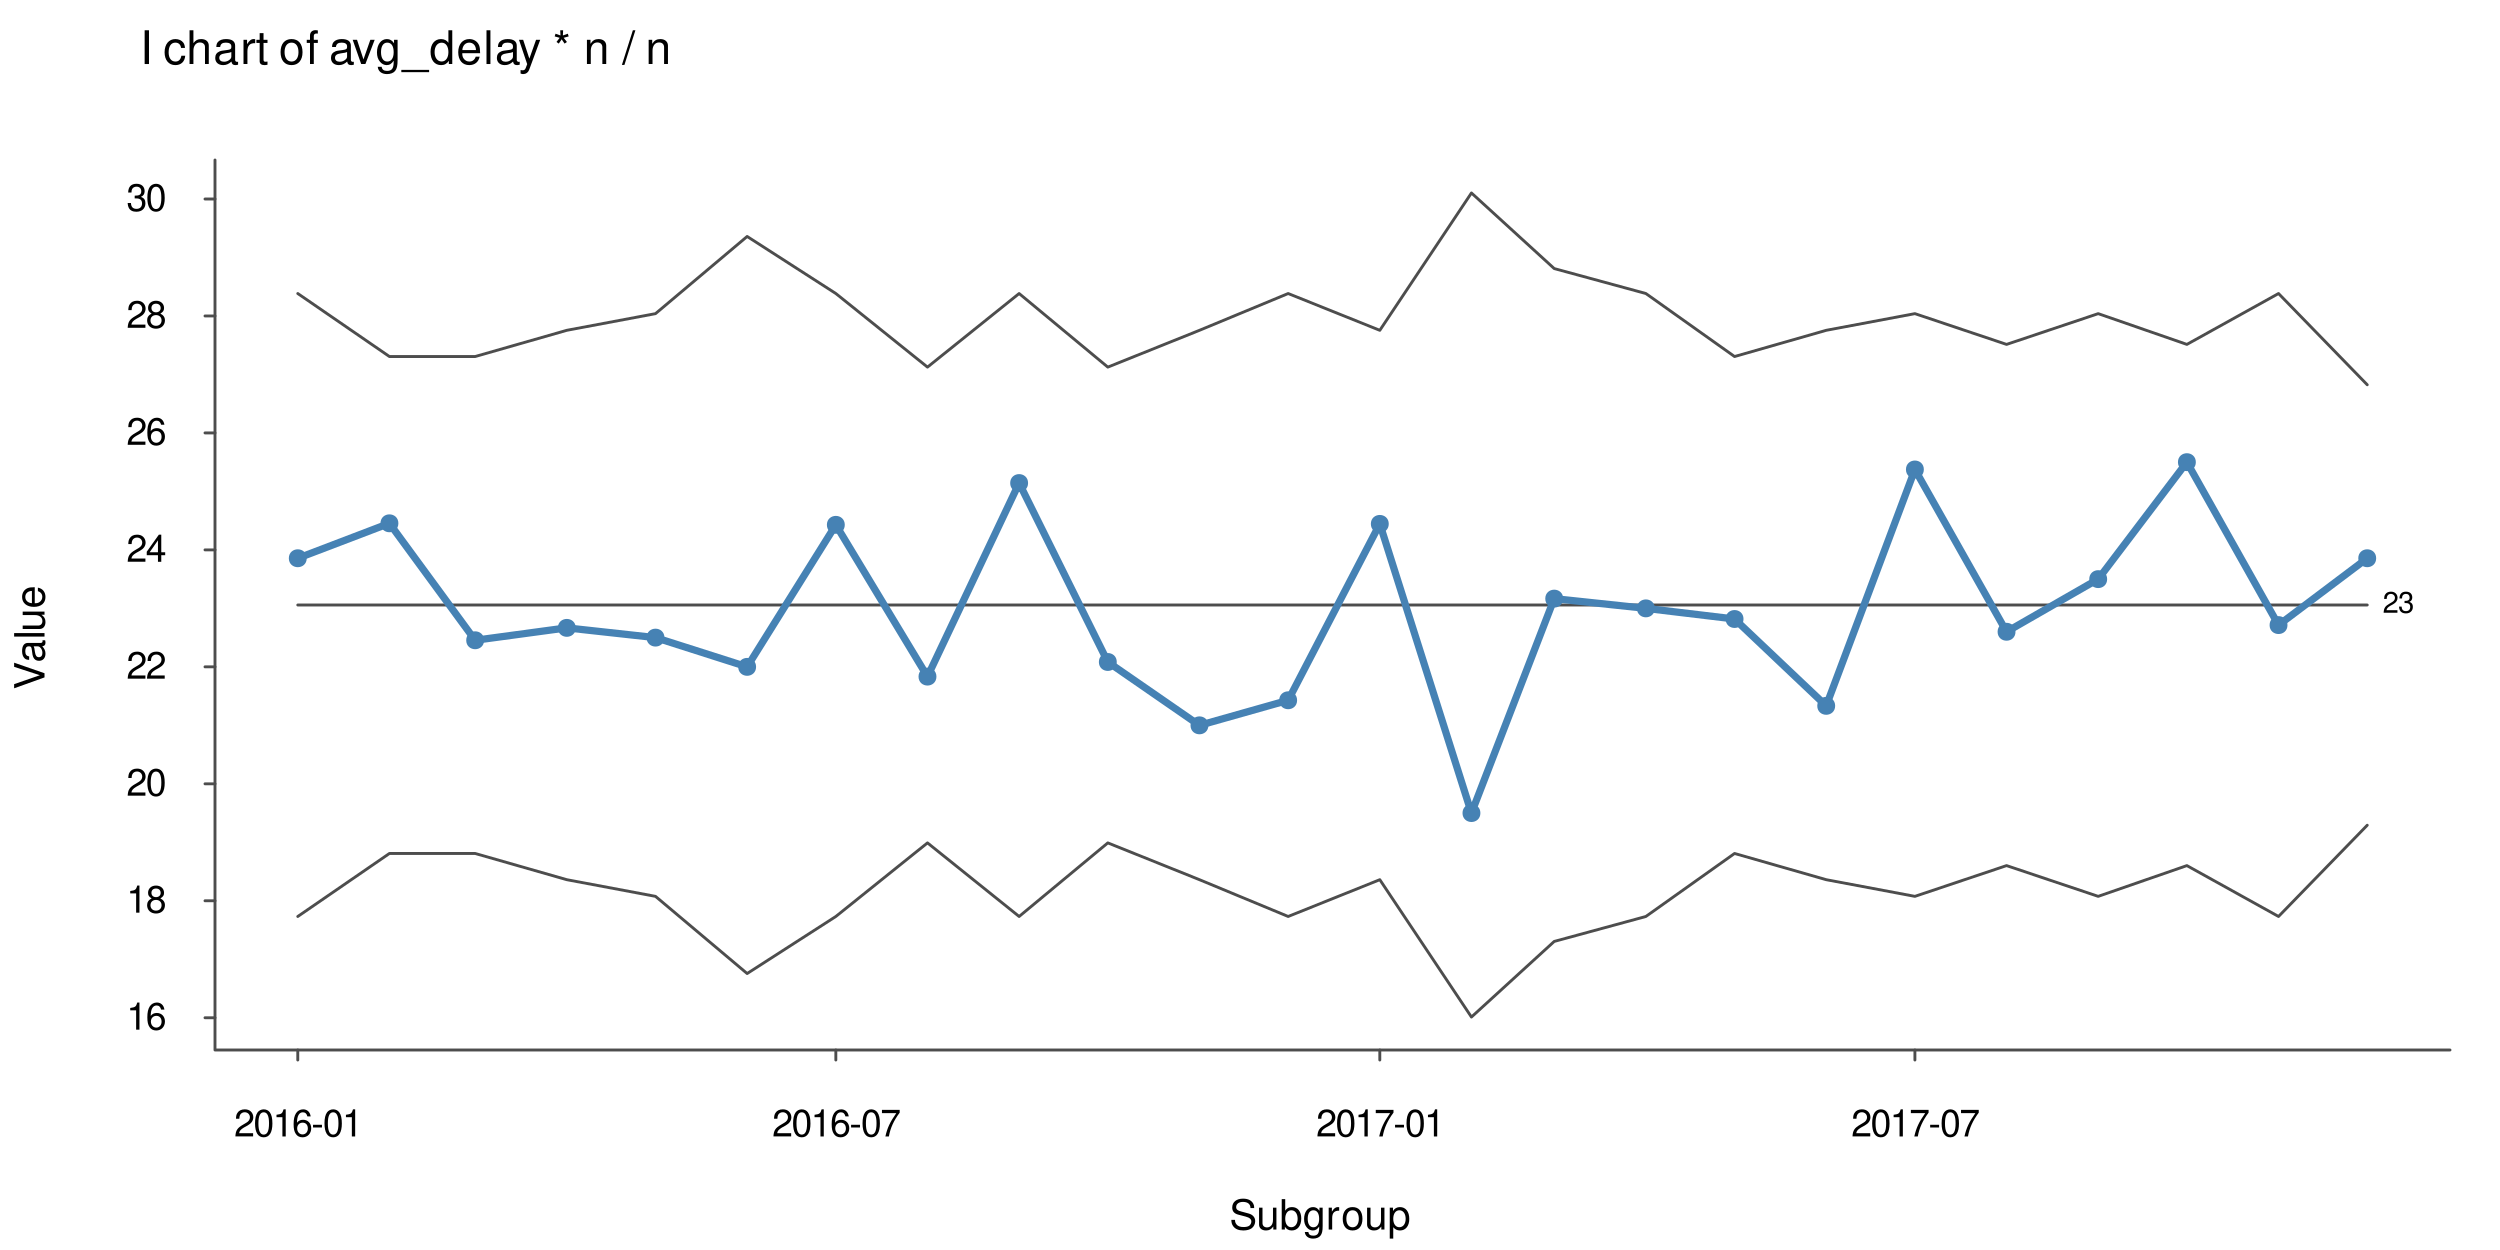
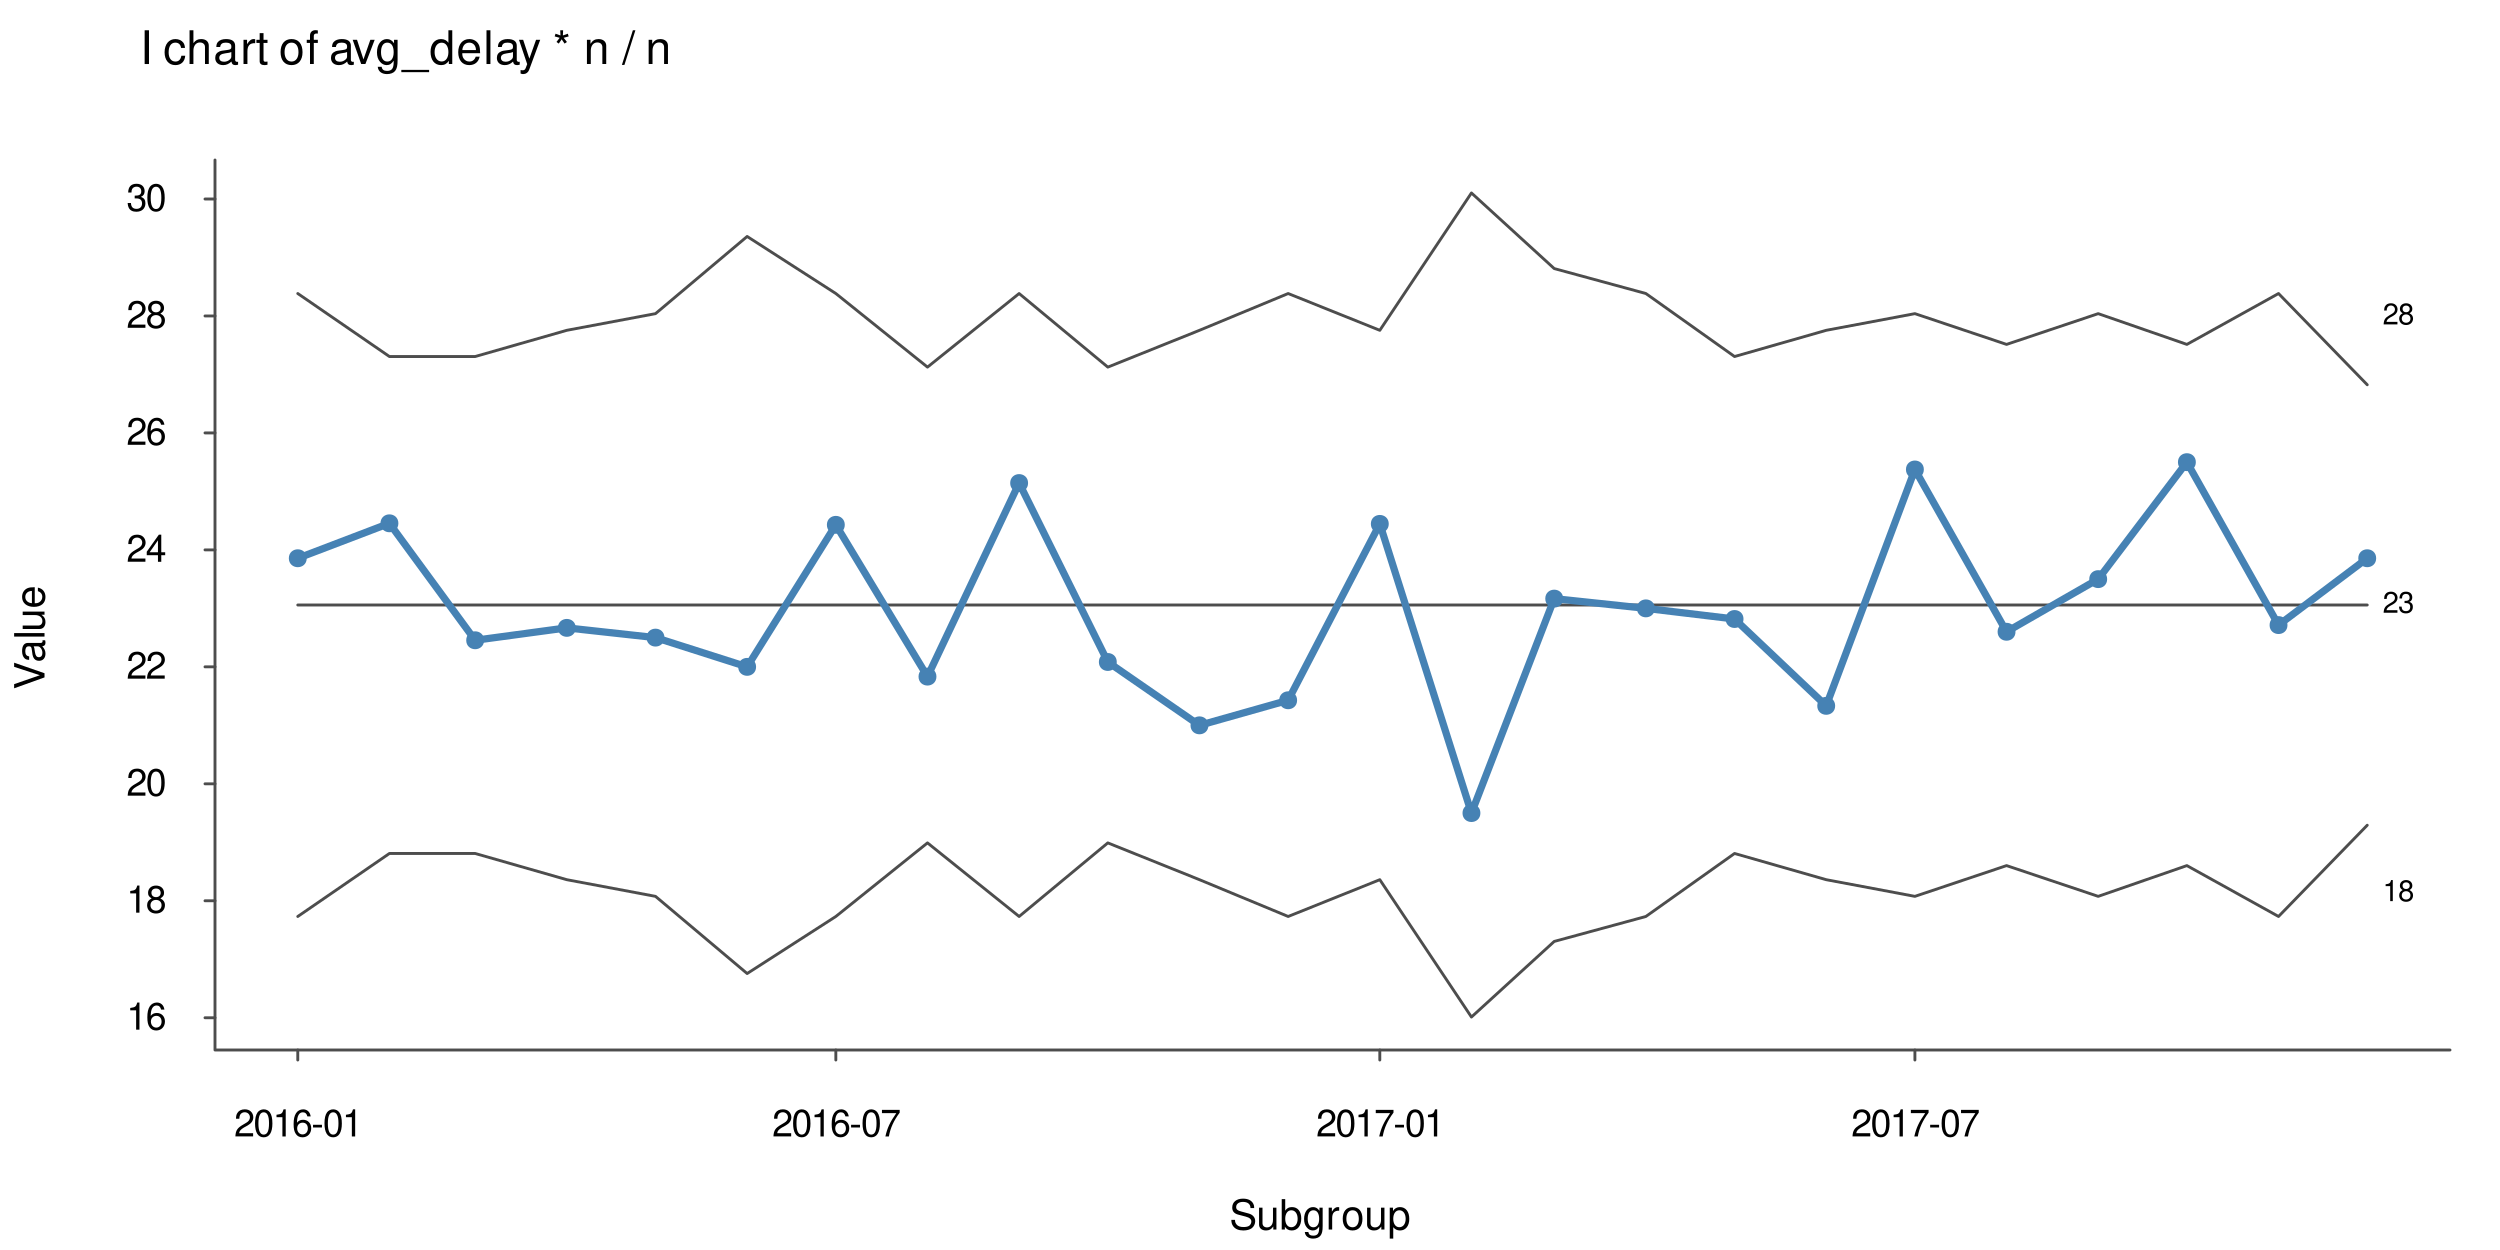
<svg xmlns="http://www.w3.org/2000/svg" xmlns:xlink="http://www.w3.org/1999/xlink" width="648pt" height="324pt" viewBox="0 0 648 324">
  <defs>
    <g>
      <g id="glyph-0-0">
        <path d="M 4.922 -0.844 L 1.297 -0.844 C 1.375 -1.422 1.688 -1.797 2.531 -2.312 L 3.516 -2.859 C 4.469 -3.391 4.969 -4.109 4.969 -4.969 C 4.969 -5.562 4.734 -6.109 4.328 -6.484 C 3.922 -6.859 3.406 -7.031 2.766 -7.031 C 1.891 -7.031 1.234 -6.719 0.859 -6.109 C 0.609 -5.75 0.5 -5.312 0.484 -4.594 L 1.344 -4.594 C 1.375 -5.078 1.422 -5.359 1.547 -5.594 C 1.766 -6.016 2.219 -6.281 2.734 -6.281 C 3.516 -6.281 4.094 -5.719 4.094 -4.953 C 4.094 -4.391 3.766 -3.906 3.156 -3.562 L 2.266 -3.031 C 0.828 -2.203 0.406 -1.547 0.328 -0.016 L 4.922 -0.016 Z M 4.922 -0.844 " />
      </g>
      <g id="glyph-0-1">
        <path d="M 2.672 -7.031 C 2.031 -7.031 1.453 -6.734 1.094 -6.266 C 0.641 -5.641 0.422 -4.703 0.422 -3.406 C 0.422 -1.031 1.203 0.219 2.672 0.219 C 4.125 0.219 4.922 -1.031 4.922 -3.344 C 4.922 -4.703 4.719 -5.625 4.25 -6.266 C 3.891 -6.75 3.328 -7.031 2.672 -7.031 Z M 2.672 -6.266 C 3.594 -6.266 4.047 -5.328 4.047 -3.422 C 4.047 -1.422 3.609 -0.484 2.656 -0.484 C 1.75 -0.484 1.297 -1.453 1.297 -3.391 C 1.297 -5.328 1.75 -6.266 2.672 -6.266 Z M 2.672 -6.266 " />
      </g>
      <g id="glyph-0-2">
        <path d="M 2.516 -5 L 2.516 0 L 3.375 0 L 3.375 -7.031 L 2.812 -7.031 C 2.5 -5.953 2.312 -5.797 0.984 -5.625 L 0.984 -5 Z M 2.516 -5 " />
      </g>
      <g id="glyph-0-3">
        <path d="M 4.844 -5.203 C 4.672 -6.344 3.938 -7.031 2.891 -7.031 C 2.125 -7.031 1.453 -6.656 1.047 -6.031 C 0.609 -5.328 0.422 -4.484 0.422 -3.203 C 0.422 -2.016 0.578 -1.266 1 -0.656 C 1.375 -0.078 1.969 0.219 2.734 0.219 C 4.047 0.219 4.984 -0.766 4.984 -2.125 C 4.984 -3.422 4.109 -4.328 2.875 -4.328 C 2.203 -4.328 1.656 -4.078 1.297 -3.562 C 1.297 -5.312 1.844 -6.266 2.828 -6.266 C 3.438 -6.266 3.844 -5.875 3.984 -5.203 Z M 2.766 -3.578 C 3.594 -3.578 4.109 -3 4.109 -2.062 C 4.109 -1.172 3.531 -0.531 2.734 -0.531 C 1.938 -0.531 1.344 -1.203 1.344 -2.094 C 1.344 -2.969 1.922 -3.578 2.766 -3.578 Z M 2.766 -3.578 " />
      </g>
      <g id="glyph-0-4">
        <path d="M 2.766 -3.031 L 0.453 -3.031 L 0.453 -2.328 L 2.766 -2.328 Z M 2.766 -3.031 " />
      </g>
      <g id="glyph-0-5">
        <path d="M 5.047 -6.891 L 0.453 -6.891 L 0.453 -6.047 L 4.172 -6.047 C 2.531 -3.703 1.859 -2.266 1.344 0 L 2.25 0 C 2.641 -2.203 3.5 -4.094 5.047 -6.172 Z M 5.047 -6.891 " />
      </g>
      <g id="glyph-0-6">
        <path d="M 3.797 -3.703 C 4.516 -4.141 4.75 -4.484 4.75 -5.156 C 4.75 -6.266 3.891 -7.031 2.672 -7.031 C 1.453 -7.031 0.609 -6.266 0.609 -5.156 C 0.609 -4.484 0.828 -4.156 1.531 -3.703 C 0.75 -3.297 0.359 -2.734 0.359 -1.953 C 0.359 -0.672 1.297 0.219 2.672 0.219 C 4.031 0.219 4.984 -0.672 4.984 -1.953 C 4.984 -2.734 4.594 -3.297 3.797 -3.703 Z M 2.672 -6.266 C 3.406 -6.266 3.875 -5.828 3.875 -5.125 C 3.875 -4.469 3.391 -4.031 2.672 -4.031 C 1.938 -4.031 1.484 -4.469 1.484 -5.156 C 1.484 -5.828 1.938 -6.266 2.672 -6.266 Z M 2.672 -3.312 C 3.531 -3.312 4.109 -2.75 4.109 -1.938 C 4.109 -1.094 3.531 -0.531 2.656 -0.531 C 1.812 -0.531 1.234 -1.109 1.234 -1.922 C 1.234 -2.766 1.812 -3.312 2.672 -3.312 Z M 2.672 -3.312 " />
      </g>
      <g id="glyph-0-7">
        <path d="M 3.172 -1.703 L 3.172 0 L 4.031 0 L 4.031 -1.703 L 5.047 -1.703 L 5.047 -2.469 L 4.031 -2.469 L 4.031 -7.031 L 3.406 -7.031 L 0.266 -2.609 L 0.266 -1.703 Z M 3.172 -2.469 L 1.016 -2.469 L 3.172 -5.562 Z M 3.172 -2.469 " />
      </g>
      <g id="glyph-0-8">
        <path d="M 2.141 -3.234 L 2.609 -3.234 C 3.547 -3.234 4.047 -2.797 4.047 -1.953 C 4.047 -1.062 3.516 -0.531 2.625 -0.531 C 1.688 -0.531 1.219 -1.016 1.172 -2.047 L 0.312 -2.047 C 0.344 -1.484 0.453 -1.109 0.609 -0.797 C 0.969 -0.109 1.641 0.219 2.578 0.219 C 4 0.219 4.922 -0.625 4.922 -1.969 C 4.922 -2.859 4.578 -3.344 3.75 -3.641 C 4.391 -3.891 4.719 -4.391 4.719 -5.094 C 4.719 -6.297 3.922 -7.031 2.609 -7.031 C 1.219 -7.031 0.484 -6.25 0.453 -4.766 L 1.312 -4.766 C 1.328 -5.188 1.359 -5.438 1.469 -5.641 C 1.656 -6.047 2.094 -6.281 2.625 -6.281 C 3.375 -6.281 3.844 -5.828 3.844 -5.062 C 3.844 -4.562 3.656 -4.266 3.281 -4.094 C 3.047 -4 2.734 -3.969 2.141 -3.953 Z M 2.141 -3.234 " />
      </g>
      <g id="glyph-1-0">
</g>
      <g id="glyph-1-1">
        <path d="M 3.828 -0.656 L 1 -0.656 C 1.078 -1.109 1.312 -1.406 1.969 -1.797 L 2.734 -2.219 C 3.484 -2.641 3.859 -3.203 3.859 -3.875 C 3.859 -4.328 3.688 -4.75 3.359 -5.047 C 3.047 -5.328 2.656 -5.469 2.141 -5.469 C 1.469 -5.469 0.953 -5.219 0.672 -4.75 C 0.469 -4.469 0.391 -4.125 0.375 -3.578 L 1.047 -3.578 C 1.062 -3.953 1.109 -4.172 1.203 -4.344 C 1.375 -4.688 1.719 -4.891 2.125 -4.891 C 2.734 -4.891 3.188 -4.453 3.188 -3.859 C 3.188 -3.422 2.938 -3.047 2.453 -2.766 L 1.766 -2.359 C 0.641 -1.719 0.312 -1.203 0.25 0 L 3.828 0 Z M 3.828 -0.656 " />
      </g>
      <g id="glyph-1-2">
        <path d="M 1.672 -2.516 L 2.031 -2.516 C 2.766 -2.516 3.141 -2.172 3.141 -1.516 C 3.141 -0.828 2.734 -0.422 2.047 -0.422 C 1.312 -0.422 0.953 -0.781 0.906 -1.594 L 0.234 -1.594 C 0.266 -1.156 0.344 -0.859 0.469 -0.625 C 0.75 -0.094 1.281 0.172 2.016 0.172 C 3.109 0.172 3.828 -0.484 3.828 -1.531 C 3.828 -2.219 3.562 -2.594 2.922 -2.828 C 3.422 -3.031 3.672 -3.406 3.672 -3.969 C 3.672 -4.906 3.062 -5.469 2.031 -5.469 C 0.953 -5.469 0.375 -4.859 0.359 -3.703 L 1.016 -3.703 C 1.031 -4.031 1.062 -4.234 1.141 -4.391 C 1.297 -4.703 1.625 -4.891 2.047 -4.891 C 2.625 -4.891 2.984 -4.531 2.984 -3.938 C 2.984 -3.547 2.844 -3.312 2.562 -3.188 C 2.375 -3.109 2.125 -3.078 1.672 -3.078 Z M 1.672 -2.516 " />
+       </g>
+       <g id="glyph-1-3">
+         <path d="M 2.953 -2.875 C 3.516 -3.219 3.688 -3.5 3.688 -4.016 C 3.688 -4.875 3.031 -5.469 2.078 -5.469 C 1.141 -5.469 0.469 -4.875 0.469 -4.016 C 0.469 -3.5 0.641 -3.234 1.188 -2.875 C 0.578 -2.578 0.281 -2.125 0.281 -1.516 C 0.281 -0.516 1.016 0.172 2.078 0.172 C 3.141 0.172 3.875 -0.516 3.875 -1.516 C 3.875 -2.125 3.578 -2.578 2.953 -2.875 Z M 2.078 -4.875 C 2.641 -4.875 3.016 -4.531 3.016 -4 C 3.016 -3.484 2.641 -3.141 2.078 -3.141 C 1.516 -3.141 1.156 -3.484 1.156 -4.016 C 1.156 -4.531 1.516 -4.875 2.078 -4.875 Z M 2.078 -2.578 C 2.75 -2.578 3.203 -2.141 3.203 -1.5 C 3.203 -0.844 2.75 -0.422 2.062 -0.422 C 1.422 -0.422 0.953 -0.859 0.953 -1.5 C 0.953 -2.141 1.406 -2.578 2.078 -2.578 Z M 2.078 -2.578 " />
+       </g>
+       <g id="glyph-1-4">
+         <path d="M 1.953 -3.891 L 1.953 0 L 2.625 0 L 2.625 -5.469 L 2.188 -5.469 C 1.953 -4.625 1.797 -4.516 0.766 -4.375 L 0.766 -3.891 Z M 1.953 -3.891 " />
      </g>
      <g id="glyph-2-0">
        <path d="M 6.438 -5.562 C 6.438 -6.094 6.406 -6.25 6.234 -6.625 C 5.797 -7.531 4.875 -8 3.547 -8 C 1.828 -8 0.75 -7.109 0.75 -5.688 C 0.75 -4.734 1.266 -4.125 2.297 -3.859 L 4.25 -3.344 C 5.266 -3.078 5.703 -2.672 5.703 -2.062 C 5.703 -1.641 5.469 -1.203 5.141 -0.969 C 4.828 -0.75 4.328 -0.641 3.688 -0.641 C 2.828 -0.641 2.25 -0.844 1.875 -1.297 C 1.594 -1.641 1.453 -2.016 1.469 -2.5 L 0.516 -2.5 C 0.531 -1.781 0.672 -1.312 0.984 -0.875 C 1.516 -0.125 2.422 0.25 3.625 0.25 C 4.562 0.25 5.328 0.031 5.844 -0.359 C 6.375 -0.781 6.703 -1.484 6.703 -2.156 C 6.703 -3.125 6.094 -3.844 5.031 -4.141 L 3.062 -4.672 C 2.109 -4.922 1.766 -5.219 1.766 -5.828 C 1.766 -6.625 2.469 -7.156 3.516 -7.156 C 4.766 -7.156 5.469 -6.594 5.484 -5.562 Z M 6.438 -5.562 " />
      </g>
      <g id="glyph-2-1">
        <path d="M 5.203 0 L 5.203 -5.656 L 4.312 -5.656 L 4.312 -2.453 C 4.312 -1.297 3.703 -0.547 2.766 -0.547 C 2.047 -0.547 1.594 -0.969 1.594 -1.656 L 1.594 -5.656 L 0.703 -5.656 L 0.703 -1.297 C 0.703 -0.359 1.406 0.25 2.5 0.25 C 3.344 0.25 3.859 -0.047 4.391 -0.781 L 4.391 0 Z M 5.203 0 " />
      </g>
      <g id="glyph-2-2">
        <path d="M 0.578 -7.875 L 0.578 0 L 1.391 0 L 1.391 -0.719 C 1.828 -0.062 2.391 0.25 3.188 0.25 C 4.672 0.25 5.641 -0.969 5.641 -2.844 C 5.641 -4.688 4.734 -5.812 3.234 -5.812 C 2.453 -5.812 1.906 -5.531 1.484 -4.891 L 1.484 -7.875 Z M 3.062 -4.984 C 4.062 -4.984 4.703 -4.109 4.703 -2.75 C 4.703 -1.469 4.031 -0.594 3.062 -0.594 C 2.094 -0.594 1.484 -1.453 1.484 -2.781 C 1.484 -4.109 2.094 -4.984 3.062 -4.984 Z M 3.062 -4.984 " />
      </g>
      <g id="glyph-2-3">
        <path d="M 4.359 -5.656 L 4.359 -4.844 C 3.906 -5.516 3.406 -5.812 2.703 -5.812 C 1.328 -5.812 0.375 -4.547 0.375 -2.734 C 0.375 -1.781 0.609 -1.094 1.094 -0.516 C 1.516 -0.016 2.047 0.25 2.641 0.25 C 3.312 0.25 3.797 -0.047 4.281 -0.766 L 4.281 -0.469 C 4.281 1.031 3.859 1.594 2.734 1.594 C 1.969 1.594 1.562 1.297 1.484 0.641 L 0.562 0.641 C 0.641 1.688 1.484 2.359 2.703 2.359 C 3.547 2.359 4.234 2.078 4.594 1.625 C 5.031 1.094 5.188 0.406 5.188 -0.922 L 5.188 -5.656 Z M 2.781 -4.984 C 3.734 -4.984 4.281 -4.188 4.281 -2.75 C 4.281 -1.375 3.719 -0.578 2.781 -0.578 C 1.859 -0.578 1.312 -1.391 1.312 -2.781 C 1.312 -4.172 1.859 -4.984 2.781 -4.984 Z M 2.781 -4.984 " />
      </g>
      <g id="glyph-2-4">
        <path d="M 0.75 -5.656 L 0.75 0 L 1.656 0 L 1.656 -2.938 C 1.656 -4.297 2.219 -4.906 3.469 -4.875 L 3.469 -5.781 C 3.312 -5.812 3.234 -5.812 3.125 -5.812 C 2.531 -5.812 2.094 -5.469 1.578 -4.625 L 1.578 -5.656 Z M 0.75 -5.656 " />
      </g>
      <g id="glyph-2-5">
        <path d="M 2.938 -5.812 C 1.344 -5.812 0.391 -4.688 0.391 -2.781 C 0.391 -0.875 1.344 0.25 2.953 0.25 C 4.547 0.25 5.5 -0.891 5.5 -2.75 C 5.5 -4.703 4.578 -5.812 2.938 -5.812 Z M 2.953 -4.984 C 3.969 -4.984 4.562 -4.156 4.562 -2.75 C 4.562 -1.422 3.938 -0.578 2.953 -0.578 C 1.938 -0.578 1.328 -1.422 1.328 -2.781 C 1.328 -4.156 1.938 -4.984 2.953 -4.984 Z M 2.953 -4.984 " />
      </g>
      <g id="glyph-2-6">
        <path d="M 0.578 2.359 L 1.484 2.359 L 1.484 -0.594 C 1.969 -0.016 2.5 0.25 3.234 0.25 C 4.703 0.25 5.641 -0.922 5.641 -2.734 C 5.641 -4.625 4.719 -5.812 3.219 -5.812 C 2.453 -5.812 1.828 -5.469 1.422 -4.797 L 1.422 -5.656 L 0.578 -5.656 Z M 3.062 -4.984 C 4.062 -4.984 4.703 -4.109 4.703 -2.75 C 4.703 -1.469 4.047 -0.594 3.062 -0.594 C 2.109 -0.594 1.484 -1.453 1.484 -2.781 C 1.484 -4.109 2.109 -4.984 3.062 -4.984 Z M 3.062 -4.984 " />
      </g>
      <g id="glyph-3-0">
        <path d="M 0 -4.234 L -7.875 -6.969 L -7.875 -5.891 L -1.203 -3.719 L -7.875 -1.406 L -7.875 -0.328 L 0 -3.156 Z M 0 -4.234 " />
      </g>
      <g id="glyph-3-1">
        <path d="M -0.531 -5.781 C -0.5 -5.672 -0.5 -5.641 -0.5 -5.578 C -0.5 -5.266 -0.672 -5.094 -0.953 -5.094 L -4.281 -5.094 C -5.281 -5.094 -5.812 -4.359 -5.812 -2.969 C -5.812 -2.141 -5.578 -1.484 -5.156 -1.094 C -4.875 -0.828 -4.547 -0.719 -3.984 -0.703 L -3.984 -1.609 C -4.672 -1.688 -4.984 -2.094 -4.984 -2.938 C -4.984 -3.75 -4.688 -4.203 -4.141 -4.203 L -3.906 -4.203 C -3.516 -4.188 -3.375 -4 -3.281 -3.266 C -3.125 -1.984 -3.078 -1.797 -2.938 -1.453 C -2.656 -0.781 -2.156 -0.453 -1.422 -0.453 C -0.406 -0.453 0.25 -1.172 0.25 -2.312 C 0.25 -3.016 0 -3.594 -0.578 -4.234 C 0 -4.297 0.25 -4.578 0.25 -5.156 C 0.25 -5.359 0.234 -5.469 0.156 -5.781 Z M -1.781 -4.203 C -1.484 -4.203 -1.297 -4.109 -1.047 -3.844 C -0.719 -3.484 -0.547 -3.031 -0.547 -2.5 C -0.547 -1.797 -0.875 -1.391 -1.453 -1.391 C -2.047 -1.391 -2.344 -1.781 -2.484 -2.75 C -2.609 -3.719 -2.656 -3.891 -2.797 -4.203 Z M -1.781 -4.203 " />
      </g>
      <g id="glyph-3-2">
        <path d="M -7.875 -1.641 L -7.875 -0.734 L 0 -0.734 L 0 -1.641 Z M -7.875 -1.641 " />
      </g>
      <g id="glyph-3-3">
        <path d="M 0 -5.203 L -5.656 -5.203 L -5.656 -4.312 L -2.453 -4.312 C -1.297 -4.312 -0.547 -3.703 -0.547 -2.766 C -0.547 -2.047 -0.969 -1.594 -1.656 -1.594 L -5.656 -1.594 L -5.656 -0.703 L -1.297 -0.703 C -0.359 -0.703 0.25 -1.406 0.25 -2.5 C 0.25 -3.344 -0.047 -3.859 -0.781 -4.391 L 0 -4.391 Z M 0 -5.203 " />
      </g>
      <g id="glyph-3-4">
        <path d="M -2.531 -5.531 C -3.391 -5.531 -3.906 -5.469 -4.328 -5.312 C -5.266 -4.938 -5.812 -4.078 -5.812 -3.016 C -5.812 -1.453 -4.625 -0.438 -2.75 -0.438 C -0.891 -0.438 0.25 -1.406 0.25 -3 C 0.25 -4.297 -0.484 -5.188 -1.719 -5.422 L -1.719 -4.516 C -0.969 -4.266 -0.578 -3.75 -0.578 -3.031 C -0.578 -2.469 -0.844 -1.969 -1.312 -1.672 C -1.641 -1.453 -1.969 -1.375 -2.531 -1.375 Z M -3.266 -1.391 C -4.312 -1.469 -4.984 -2.109 -4.984 -3.016 C -4.984 -3.938 -4.281 -4.562 -3.266 -4.562 Z M -3.266 -1.391 " />
      </g>
      <g id="glyph-4-0">
        <path d="M 2.328 -8.75 L 1.203 -8.75 L 1.203 0 L 2.328 0 Z M 2.328 -8.75 " />
      </g>
      <g id="glyph-4-1">
</g>
      <g id="glyph-4-2">
        <path d="M 5.656 -4.172 C 5.609 -4.781 5.469 -5.188 5.234 -5.531 C 4.797 -6.125 4.047 -6.469 3.172 -6.469 C 1.469 -6.469 0.375 -5.125 0.375 -3.031 C 0.375 -1.016 1.453 0.281 3.156 0.281 C 4.656 0.281 5.609 -0.625 5.719 -2.156 L 4.719 -2.156 C 4.547 -1.156 4.031 -0.641 3.188 -0.641 C 2.078 -0.641 1.422 -1.547 1.422 -3.031 C 1.422 -4.609 2.062 -5.547 3.156 -5.547 C 4 -5.547 4.531 -5.047 4.641 -4.172 Z M 5.656 -4.172 " />
      </g>
      <g id="glyph-4-3">
        <path d="M 0.844 -8.75 L 0.844 0 L 1.844 0 L 1.844 -3.469 C 1.844 -4.75 2.516 -5.594 3.547 -5.594 C 3.875 -5.594 4.188 -5.5 4.422 -5.312 C 4.719 -5.094 4.844 -4.797 4.844 -4.359 L 4.844 0 L 5.828 0 L 5.828 -4.75 C 5.828 -5.812 5.078 -6.469 3.859 -6.469 C 2.969 -6.469 2.422 -6.188 1.844 -5.422 L 1.844 -8.75 Z M 0.844 -8.75 " />
      </g>
      <g id="glyph-4-4">
        <path d="M 6.422 -0.594 C 6.312 -0.562 6.266 -0.562 6.203 -0.562 C 5.859 -0.562 5.656 -0.75 5.656 -1.062 L 5.656 -4.75 C 5.656 -5.875 4.844 -6.469 3.297 -6.469 C 2.375 -6.469 1.641 -6.203 1.219 -5.734 C 0.922 -5.406 0.797 -5.047 0.781 -4.422 L 1.781 -4.422 C 1.875 -5.203 2.328 -5.547 3.266 -5.547 C 4.172 -5.547 4.672 -5.203 4.672 -4.609 L 4.672 -4.344 C 4.656 -3.906 4.438 -3.75 3.625 -3.641 C 2.203 -3.469 1.984 -3.422 1.609 -3.266 C 0.875 -2.953 0.5 -2.406 0.5 -1.578 C 0.5 -0.438 1.297 0.281 2.562 0.281 C 3.359 0.281 4 0 4.703 -0.641 C 4.781 0 5.094 0.281 5.734 0.281 C 5.953 0.281 6.078 0.25 6.422 0.172 Z M 4.672 -1.984 C 4.672 -1.641 4.578 -1.438 4.266 -1.156 C 3.859 -0.797 3.375 -0.594 2.781 -0.594 C 2 -0.594 1.547 -0.969 1.547 -1.609 C 1.547 -2.266 1.984 -2.609 3.062 -2.766 C 4.125 -2.906 4.328 -2.953 4.672 -3.109 Z M 4.672 -1.984 " />
      </g>
      <g id="glyph-4-5">
        <path d="M 0.828 -6.281 L 0.828 0 L 1.844 0 L 1.844 -3.266 C 1.844 -4.781 2.469 -5.453 3.859 -5.406 L 3.859 -6.438 C 3.688 -6.453 3.594 -6.469 3.469 -6.469 C 2.812 -6.469 2.328 -6.078 1.75 -5.141 L 1.75 -6.281 Z M 0.828 -6.281 " />
      </g>
      <g id="glyph-4-6">
        <path d="M 3.047 -6.281 L 2.016 -6.281 L 2.016 -8.016 L 1.016 -8.016 L 1.016 -6.281 L 0.172 -6.281 L 0.172 -5.469 L 1.016 -5.469 L 1.016 -0.719 C 1.016 -0.078 1.453 0.281 2.234 0.281 C 2.5 0.281 2.719 0.25 3.047 0.188 L 3.047 -0.641 C 2.906 -0.609 2.766 -0.594 2.562 -0.594 C 2.141 -0.594 2.016 -0.719 2.016 -1.156 L 2.016 -5.469 L 3.047 -5.469 Z M 3.047 -6.281 " />
      </g>
      <g id="glyph-4-7">
        <path d="M 3.266 -6.469 C 1.484 -6.469 0.438 -5.203 0.438 -3.094 C 0.438 -0.969 1.484 0.281 3.281 0.281 C 5.047 0.281 6.125 -0.984 6.125 -3.047 C 6.125 -5.234 5.094 -6.469 3.266 -6.469 Z M 3.281 -5.547 C 4.406 -5.547 5.078 -4.625 5.078 -3.062 C 5.078 -1.578 4.375 -0.641 3.281 -0.641 C 2.156 -0.641 1.469 -1.578 1.469 -3.094 C 1.469 -4.625 2.156 -5.547 3.281 -5.547 Z M 3.281 -5.547 " />
      </g>
      <g id="glyph-4-8">
        <path d="M 3.094 -6.281 L 2.047 -6.281 L 2.047 -7.266 C 2.047 -7.688 2.281 -7.906 2.75 -7.906 C 2.828 -7.906 2.875 -7.906 3.094 -7.891 L 3.094 -8.719 C 2.875 -8.766 2.734 -8.781 2.531 -8.781 C 1.609 -8.781 1.062 -8.25 1.062 -7.359 L 1.062 -6.281 L 0.219 -6.281 L 0.219 -5.469 L 1.062 -5.469 L 1.062 0 L 2.047 0 L 2.047 -5.469 L 3.094 -5.469 Z M 3.094 -6.281 " />
      </g>
      <g id="glyph-4-9">
        <path d="M 3.422 0 L 5.828 -6.281 L 4.703 -6.281 L 2.922 -1.188 L 1.25 -6.281 L 0.125 -6.281 L 2.328 0 Z M 3.422 0 " />
      </g>
      <g id="glyph-4-10">
        <path d="M 4.844 -6.281 L 4.844 -5.375 C 4.344 -6.125 3.797 -6.469 3 -6.469 C 1.469 -6.469 0.422 -5.047 0.422 -3.031 C 0.422 -1.984 0.672 -1.219 1.219 -0.578 C 1.688 -0.031 2.281 0.281 2.922 0.281 C 3.688 0.281 4.219 -0.062 4.75 -0.859 L 4.75 -0.531 C 4.75 1.156 4.281 1.781 3.031 1.781 C 2.188 1.781 1.734 1.438 1.641 0.719 L 0.625 0.719 C 0.719 1.891 1.641 2.609 3.016 2.609 C 3.938 2.609 4.703 2.312 5.109 1.812 C 5.594 1.219 5.766 0.438 5.766 -1.031 L 5.766 -6.281 Z M 3.094 -5.547 C 4.156 -5.547 4.75 -4.656 4.75 -3.062 C 4.75 -1.531 4.141 -0.641 3.094 -0.641 C 2.062 -0.641 1.469 -1.547 1.469 -3.094 C 1.469 -4.625 2.062 -5.547 3.094 -5.547 Z M 3.094 -5.547 " />
      </g>
      <g id="glyph-4-11">
        <path d="M 6.938 1.516 L -0.266 1.516 L -0.266 2.109 L 6.938 2.109 Z M 6.938 1.516 " />
      </g>
      <g id="glyph-4-12">
        <path d="M 5.938 -8.75 L 4.938 -8.75 L 4.938 -5.5 C 4.531 -6.125 3.859 -6.469 3.016 -6.469 C 1.375 -6.469 0.312 -5.156 0.312 -3.156 C 0.312 -1.031 1.344 0.281 3.047 0.281 C 3.906 0.281 4.516 -0.047 5.047 -0.828 L 5.047 0 L 5.938 0 Z M 3.188 -5.531 C 4.266 -5.531 4.938 -4.578 4.938 -3.078 C 4.938 -1.625 4.25 -0.656 3.188 -0.656 C 2.094 -0.656 1.359 -1.625 1.359 -3.094 C 1.359 -4.562 2.094 -5.531 3.188 -5.531 Z M 3.188 -5.531 " />
      </g>
      <g id="glyph-4-13">
        <path d="M 6.156 -2.812 C 6.156 -3.766 6.078 -4.344 5.906 -4.812 C 5.5 -5.844 4.531 -6.469 3.359 -6.469 C 1.609 -6.469 0.484 -5.141 0.484 -3.062 C 0.484 -0.984 1.562 0.281 3.344 0.281 C 4.781 0.281 5.766 -0.547 6.031 -1.906 L 5.016 -1.906 C 4.734 -1.078 4.172 -0.641 3.375 -0.641 C 2.734 -0.641 2.203 -0.938 1.859 -1.469 C 1.625 -1.828 1.531 -2.188 1.531 -2.812 Z M 1.547 -3.625 C 1.625 -4.781 2.344 -5.547 3.344 -5.547 C 4.375 -5.547 5.078 -4.75 5.078 -3.625 Z M 1.547 -3.625 " />
      </g>
      <g id="glyph-4-14">
        <path d="M 1.828 -8.75 L 0.812 -8.75 L 0.812 0 L 1.828 0 Z M 1.828 -8.75 " />
      </g>
      <g id="glyph-4-15">
        <path d="M 4.656 -6.281 L 2.922 -1.391 L 1.312 -6.281 L 0.234 -6.281 L 2.359 0.031 L 1.984 1.016 C 1.812 1.469 1.594 1.625 1.172 1.625 C 1.016 1.625 0.859 1.609 0.641 1.562 L 0.641 2.453 C 0.859 2.562 1.062 2.609 1.312 2.609 C 1.641 2.609 1.984 2.516 2.25 2.312 C 2.562 2.094 2.75 1.828 2.938 1.312 L 5.734 -6.281 Z M 4.656 -6.281 " />
      </g>
      <g id="glyph-4-16">
        <path d="M 1.922 -8.75 L 1.984 -7.406 L 0.703 -7.859 L 0.484 -7.156 L 1.781 -6.797 L 0.953 -5.719 L 1.547 -5.297 L 2.297 -6.406 L 3.047 -5.297 L 3.656 -5.719 L 2.812 -6.797 L 4.109 -7.156 L 3.891 -7.859 L 2.609 -7.406 L 2.672 -8.75 Z M 1.922 -8.75 " />
      </g>
      <g id="glyph-4-17">
        <path d="M 0.844 -6.281 L 0.844 0 L 1.844 0 L 1.844 -3.469 C 1.844 -4.75 2.516 -5.594 3.547 -5.594 C 4.344 -5.594 4.844 -5.109 4.844 -4.359 L 4.844 0 L 5.844 0 L 5.844 -4.75 C 5.844 -5.797 5.062 -6.469 3.859 -6.469 C 2.922 -6.469 2.312 -6.109 1.766 -5.234 L 1.766 -6.281 Z M 0.844 -6.281 " />
      </g>
      <g id="glyph-4-18">
        <path d="M 2.75 -8.75 L -0.094 0.234 L 0.562 0.234 L 3.406 -8.75 Z M 2.75 -8.75 " />
      </g>
    </g>
  </defs>
  <rect x="-64.8" y="-32.4" width="777.6" height="388.8" fill="rgb(100%, 100%, 100%)" fill-opacity="1" />
  <path fill="none" stroke-width="0.75" stroke-linecap="round" stroke-linejoin="round" stroke="rgb(30.196%, 30.196%, 30.196%)" stroke-opacity="1" stroke-miterlimit="10" d="M 55.727 41.473 L 55.727 272.16 L 635.039 272.16 " />
  <path fill="none" stroke-width="0.75" stroke-linecap="round" stroke-linejoin="round" stroke="rgb(30.196%, 30.196%, 30.196%)" stroke-opacity="1" stroke-miterlimit="10" d="M 77.184 272.16 L 77.184 274.754 " />
  <path fill="none" stroke-width="0.75" stroke-linecap="round" stroke-linejoin="round" stroke="rgb(30.196%, 30.196%, 30.196%)" stroke-opacity="1" stroke-miterlimit="10" d="M 216.648 272.16 L 216.648 274.754 " />
  <path fill="none" stroke-width="0.75" stroke-linecap="round" stroke-linejoin="round" stroke="rgb(30.196%, 30.196%, 30.196%)" stroke-opacity="1" stroke-miterlimit="10" d="M 357.645 272.16 L 357.645 274.754 " />
  <path fill="none" stroke-width="0.75" stroke-linecap="round" stroke-linejoin="round" stroke="rgb(30.196%, 30.196%, 30.196%)" stroke-opacity="1" stroke-miterlimit="10" d="M 496.344 272.16 L 496.344 274.754 " />
  <g fill="rgb(0%, 0%, 0%)" fill-opacity="1">
    <use xlink:href="#glyph-0-0" x="60.684" y="294.573" />
    <use xlink:href="#glyph-0-1" x="65.684" y="294.573" />
    <use xlink:href="#glyph-0-2" x="70.684" y="294.573" />
    <use xlink:href="#glyph-0-3" x="75.684" y="294.573" />
    <use xlink:href="#glyph-0-4" x="80.684" y="294.573" />
    <use xlink:href="#glyph-0-1" x="83.684" y="294.573" />
    <use xlink:href="#glyph-0-2" x="88.684" y="294.573" />
  </g>
  <g fill="rgb(0%, 0%, 0%)" fill-opacity="1">
    <use xlink:href="#glyph-0-0" x="200.148" y="294.573" />
    <use xlink:href="#glyph-0-1" x="205.148" y="294.573" />
    <use xlink:href="#glyph-0-2" x="210.148" y="294.573" />
    <use xlink:href="#glyph-0-3" x="215.148" y="294.573" />
    <use xlink:href="#glyph-0-4" x="220.148" y="294.573" />
    <use xlink:href="#glyph-0-1" x="223.148" y="294.573" />
    <use xlink:href="#glyph-0-5" x="228.148" y="294.573" />
  </g>
  <g fill="rgb(0%, 0%, 0%)" fill-opacity="1">
    <use xlink:href="#glyph-0-0" x="341.145" y="294.573" />
    <use xlink:href="#glyph-0-1" x="346.145" y="294.573" />
    <use xlink:href="#glyph-0-2" x="351.145" y="294.573" />
    <use xlink:href="#glyph-0-5" x="356.145" y="294.573" />
    <use xlink:href="#glyph-0-4" x="361.145" y="294.573" />
    <use xlink:href="#glyph-0-1" x="364.145" y="294.573" />
    <use xlink:href="#glyph-0-2" x="369.145" y="294.573" />
  </g>
  <g fill="rgb(0%, 0%, 0%)" fill-opacity="1">
    <use xlink:href="#glyph-0-0" x="479.844" y="294.573" />
    <use xlink:href="#glyph-0-1" x="484.844" y="294.573" />
    <use xlink:href="#glyph-0-2" x="489.844" y="294.573" />
    <use xlink:href="#glyph-0-5" x="494.844" y="294.573" />
    <use xlink:href="#glyph-0-4" x="499.844" y="294.573" />
    <use xlink:href="#glyph-0-1" x="502.844" y="294.573" />
    <use xlink:href="#glyph-0-5" x="507.844" y="294.573" />
  </g>
  <path fill="none" stroke-width="0.75" stroke-linecap="round" stroke-linejoin="round" stroke="rgb(30.196%, 30.196%, 30.196%)" stroke-opacity="1" stroke-miterlimit="10" d="M 55.727 263.801 L 53.137 263.801 " />
  <path fill="none" stroke-width="0.75" stroke-linecap="round" stroke-linejoin="round" stroke="rgb(30.196%, 30.196%, 30.196%)" stroke-opacity="1" stroke-miterlimit="10" d="M 55.727 233.484 L 53.137 233.484 " />
  <path fill="none" stroke-width="0.75" stroke-linecap="round" stroke-linejoin="round" stroke="rgb(30.196%, 30.196%, 30.196%)" stroke-opacity="1" stroke-miterlimit="10" d="M 55.727 203.168 L 53.137 203.168 " />
  <path fill="none" stroke-width="0.75" stroke-linecap="round" stroke-linejoin="round" stroke="rgb(30.196%, 30.196%, 30.196%)" stroke-opacity="1" stroke-miterlimit="10" d="M 55.727 172.848 L 53.137 172.848 " />
  <path fill="none" stroke-width="0.75" stroke-linecap="round" stroke-linejoin="round" stroke="rgb(30.196%, 30.196%, 30.196%)" stroke-opacity="1" stroke-miterlimit="10" d="M 55.727 142.531 L 53.137 142.531 " />
  <path fill="none" stroke-width="0.75" stroke-linecap="round" stroke-linejoin="round" stroke="rgb(30.196%, 30.196%, 30.196%)" stroke-opacity="1" stroke-miterlimit="10" d="M 55.727 112.215 L 53.137 112.215 " />
  <path fill="none" stroke-width="0.75" stroke-linecap="round" stroke-linejoin="round" stroke="rgb(30.196%, 30.196%, 30.196%)" stroke-opacity="1" stroke-miterlimit="10" d="M 55.727 81.898 L 53.137 81.898 " />
  <path fill="none" stroke-width="0.75" stroke-linecap="round" stroke-linejoin="round" stroke="rgb(30.196%, 30.196%, 30.196%)" stroke-opacity="1" stroke-miterlimit="10" d="M 55.727 51.582 L 53.137 51.582 " />
  <g fill="rgb(0%, 0%, 0%)" fill-opacity="1">
    <use xlink:href="#glyph-0-2" x="32.77" y="266.886" />
    <use xlink:href="#glyph-0-3" x="37.77" y="266.886" />
  </g>
  <g fill="rgb(0%, 0%, 0%)" fill-opacity="1">
    <use xlink:href="#glyph-0-2" x="32.77" y="236.569" />
    <use xlink:href="#glyph-0-6" x="37.77" y="236.569" />
  </g>
  <g fill="rgb(0%, 0%, 0%)" fill-opacity="1">
    <use xlink:href="#glyph-0-0" x="32.77" y="206.253" />
    <use xlink:href="#glyph-0-1" x="37.77" y="206.253" />
  </g>
  <g fill="rgb(0%, 0%, 0%)" fill-opacity="1">
    <use xlink:href="#glyph-0-0" x="32.77" y="175.933" />
    <use xlink:href="#glyph-0-0" x="37.77" y="175.933" />
  </g>
  <g fill="rgb(0%, 0%, 0%)" fill-opacity="1">
    <use xlink:href="#glyph-0-0" x="32.77" y="145.616" />
    <use xlink:href="#glyph-0-7" x="37.77" y="145.616" />
  </g>
  <g fill="rgb(0%, 0%, 0%)" fill-opacity="1">
    <use xlink:href="#glyph-0-0" x="32.77" y="115.3" />
    <use xlink:href="#glyph-0-3" x="37.77" y="115.3" />
  </g>
  <g fill="rgb(0%, 0%, 0%)" fill-opacity="1">
    <use xlink:href="#glyph-0-0" x="32.77" y="84.983" />
    <use xlink:href="#glyph-0-6" x="37.77" y="84.983" />
  </g>
  <g fill="rgb(0%, 0%, 0%)" fill-opacity="1">
    <use xlink:href="#glyph-0-8" x="32.77" y="54.667" />
    <use xlink:href="#glyph-0-1" x="37.77" y="54.667" />
  </g>
  <path fill="none" stroke-width="0.75" stroke-linecap="round" stroke-linejoin="round" stroke="rgb(30.196%, 30.196%, 30.196%)" stroke-opacity="1" stroke-miterlimit="10" d="M 77.184 156.816 L 613.586 156.816 " />
  <path fill="none" stroke-width="0.75" stroke-linecap="round" stroke-linejoin="round" stroke="rgb(30.196%, 30.196%, 30.196%)" stroke-opacity="1" stroke-miterlimit="10" d="M 77.184 237.551 L 100.938 221.219 L 123.16 221.219 L 146.914 228.016 L 169.906 232.336 L 193.66 252.34 L 216.648 237.551 L 240.402 218.477 L 264.156 237.551 L 287.145 218.477 L 310.902 228.016 L 333.891 237.551 L 357.645 228.016 L 381.398 263.617 L 402.855 244.02 L 426.609 237.551 L 449.598 221.219 L 473.355 228.016 L 496.344 232.336 L 520.098 224.363 L 543.852 232.336 L 566.84 224.363 L 590.594 237.551 L 613.586 213.902 " />
  <path fill="none" stroke-width="0.75" stroke-linecap="round" stroke-linejoin="round" stroke="rgb(30.196%, 30.196%, 30.196%)" stroke-opacity="1" stroke-miterlimit="10" d="M 77.184 76.082 L 100.938 92.414 L 123.16 92.414 L 146.914 85.617 L 169.906 81.297 L 193.66 61.293 L 216.648 76.082 L 240.402 95.156 L 264.156 76.082 L 287.145 95.156 L 310.902 85.617 L 333.891 76.082 L 357.645 85.617 L 381.398 50.016 L 402.855 69.613 L 426.609 76.082 L 449.598 92.414 L 473.355 85.617 L 496.344 81.297 L 520.098 89.27 L 543.852 81.297 L 566.84 89.27 L 590.594 76.082 L 613.586 99.73 " />
  <path fill="none" stroke-width="1.875" stroke-linecap="round" stroke-linejoin="round" stroke="rgb(27.451%, 50.98%, 70.588%)" stroke-opacity="1" stroke-miterlimit="10" d="M 77.184 144.699 L 100.938 135.641 L 123.16 165.957 L 146.914 162.742 L 169.906 165.27 L 193.66 172.848 L 216.648 136.035 L 240.402 175.375 L 264.156 125.207 L 287.145 171.586 L 310.902 188.008 L 333.891 181.512 L 357.645 135.793 L 381.398 210.746 L 402.855 155.164 L 426.609 157.691 L 449.598 160.445 L 473.355 182.953 L 496.344 121.688 L 520.098 163.754 L 543.852 150.109 L 566.84 119.793 L 590.594 162.023 L 613.586 144.699 " />
  <path fill-rule="nonzero" fill="rgb(27.451%, 50.98%, 70.588%)" fill-opacity="1" stroke-width="0.75" stroke-linecap="round" stroke-linejoin="round" stroke="rgb(27.451%, 50.98%, 70.588%)" stroke-opacity="1" stroke-miterlimit="10" d="M 79.129 144.699 C 79.129 147.289 75.238 147.289 75.238 144.699 C 75.238 142.105 79.129 142.105 79.129 144.699 " />
  <path fill-rule="nonzero" fill="rgb(27.451%, 50.98%, 70.588%)" fill-opacity="1" stroke-width="0.75" stroke-linecap="round" stroke-linejoin="round" stroke="rgb(27.451%, 50.98%, 70.588%)" stroke-opacity="1" stroke-miterlimit="10" d="M 102.883 135.641 C 102.883 138.234 98.996 138.234 98.996 135.641 C 98.996 133.051 102.883 133.051 102.883 135.641 " />
  <path fill-rule="nonzero" fill="rgb(27.451%, 50.98%, 70.588%)" fill-opacity="1" stroke-width="0.75" stroke-linecap="round" stroke-linejoin="round" stroke="rgb(27.451%, 50.98%, 70.588%)" stroke-opacity="1" stroke-miterlimit="10" d="M 125.105 165.957 C 125.105 168.551 121.219 168.551 121.219 165.957 C 121.219 163.367 125.105 163.367 125.105 165.957 " />
  <path fill-rule="nonzero" fill="rgb(27.451%, 50.98%, 70.588%)" fill-opacity="1" stroke-width="0.75" stroke-linecap="round" stroke-linejoin="round" stroke="rgb(27.451%, 50.98%, 70.588%)" stroke-opacity="1" stroke-miterlimit="10" d="M 148.859 162.742 C 148.859 165.336 144.973 165.336 144.973 162.742 C 144.973 160.152 148.859 160.152 148.859 162.742 " />
  <path fill-rule="nonzero" fill="rgb(27.451%, 50.98%, 70.588%)" fill-opacity="1" stroke-width="0.75" stroke-linecap="round" stroke-linejoin="round" stroke="rgb(27.451%, 50.98%, 70.588%)" stroke-opacity="1" stroke-miterlimit="10" d="M 171.848 165.27 C 171.848 167.863 167.961 167.863 167.961 165.27 C 167.961 162.68 171.848 162.68 171.848 165.27 " />
  <path fill-rule="nonzero" fill="rgb(27.451%, 50.98%, 70.588%)" fill-opacity="1" stroke-width="0.75" stroke-linecap="round" stroke-linejoin="round" stroke="rgb(27.451%, 50.98%, 70.588%)" stroke-opacity="1" stroke-miterlimit="10" d="M 195.602 172.848 C 195.602 175.441 191.715 175.441 191.715 172.848 C 191.715 170.258 195.602 170.258 195.602 172.848 " />
  <path fill-rule="nonzero" fill="rgb(27.451%, 50.98%, 70.588%)" fill-opacity="1" stroke-width="0.75" stroke-linecap="round" stroke-linejoin="round" stroke="rgb(27.451%, 50.98%, 70.588%)" stroke-opacity="1" stroke-miterlimit="10" d="M 218.594 136.035 C 218.594 138.629 214.703 138.629 214.703 136.035 C 214.703 133.445 218.594 133.445 218.594 136.035 " />
  <path fill-rule="nonzero" fill="rgb(27.451%, 50.98%, 70.588%)" fill-opacity="1" stroke-width="0.75" stroke-linecap="round" stroke-linejoin="round" stroke="rgb(27.451%, 50.98%, 70.588%)" stroke-opacity="1" stroke-miterlimit="10" d="M 242.348 175.375 C 242.348 177.969 238.457 177.969 238.457 175.375 C 238.457 172.785 242.348 172.785 242.348 175.375 " />
  <path fill-rule="nonzero" fill="rgb(27.451%, 50.98%, 70.588%)" fill-opacity="1" stroke-width="0.75" stroke-linecap="round" stroke-linejoin="round" stroke="rgb(27.451%, 50.98%, 70.588%)" stroke-opacity="1" stroke-miterlimit="10" d="M 266.102 125.207 C 266.102 127.801 262.215 127.801 262.215 125.207 C 262.215 122.617 266.102 122.617 266.102 125.207 " />
  <path fill-rule="nonzero" fill="rgb(27.451%, 50.98%, 70.588%)" fill-opacity="1" stroke-width="0.75" stroke-linecap="round" stroke-linejoin="round" stroke="rgb(27.451%, 50.98%, 70.588%)" stroke-opacity="1" stroke-miterlimit="10" d="M 289.09 171.586 C 289.09 174.18 285.203 174.18 285.203 171.586 C 285.203 168.992 289.09 168.992 289.09 171.586 " />
  <path fill-rule="nonzero" fill="rgb(27.451%, 50.98%, 70.588%)" fill-opacity="1" stroke-width="0.75" stroke-linecap="round" stroke-linejoin="round" stroke="rgb(27.451%, 50.98%, 70.588%)" stroke-opacity="1" stroke-miterlimit="10" d="M 312.844 188.008 C 312.844 190.602 308.957 190.602 308.957 188.008 C 308.957 185.414 312.844 185.414 312.844 188.008 " />
  <path fill-rule="nonzero" fill="rgb(27.451%, 50.98%, 70.588%)" fill-opacity="1" stroke-width="0.75" stroke-linecap="round" stroke-linejoin="round" stroke="rgb(27.451%, 50.98%, 70.588%)" stroke-opacity="1" stroke-miterlimit="10" d="M 335.832 181.512 C 335.832 184.102 331.945 184.102 331.945 181.512 C 331.945 178.918 335.832 178.918 335.832 181.512 " />
  <path fill-rule="nonzero" fill="rgb(27.451%, 50.98%, 70.588%)" fill-opacity="1" stroke-width="0.75" stroke-linecap="round" stroke-linejoin="round" stroke="rgb(27.451%, 50.98%, 70.588%)" stroke-opacity="1" stroke-miterlimit="10" d="M 359.59 135.793 C 359.59 138.387 355.699 138.387 355.699 135.793 C 355.699 133.203 359.59 133.203 359.59 135.793 " />
  <path fill-rule="nonzero" fill="rgb(27.451%, 50.98%, 70.588%)" fill-opacity="1" stroke-width="0.75" stroke-linecap="round" stroke-linejoin="round" stroke="rgb(27.451%, 50.98%, 70.588%)" stroke-opacity="1" stroke-miterlimit="10" d="M 383.344 210.746 C 383.344 213.336 379.457 213.336 379.457 210.746 C 379.457 208.152 383.344 208.152 383.344 210.746 " />
  <path fill-rule="nonzero" fill="rgb(27.451%, 50.98%, 70.588%)" fill-opacity="1" stroke-width="0.75" stroke-linecap="round" stroke-linejoin="round" stroke="rgb(27.451%, 50.98%, 70.588%)" stroke-opacity="1" stroke-miterlimit="10" d="M 404.801 155.164 C 404.801 157.758 400.91 157.758 400.91 155.164 C 400.91 152.57 404.801 152.57 404.801 155.164 " />
  <path fill-rule="nonzero" fill="rgb(27.451%, 50.98%, 70.588%)" fill-opacity="1" stroke-width="0.75" stroke-linecap="round" stroke-linejoin="round" stroke="rgb(27.451%, 50.98%, 70.588%)" stroke-opacity="1" stroke-miterlimit="10" d="M 428.555 157.691 C 428.555 160.281 424.668 160.281 424.668 157.691 C 424.668 155.098 428.555 155.098 428.555 157.691 " />
  <path fill-rule="nonzero" fill="rgb(27.451%, 50.98%, 70.588%)" fill-opacity="1" stroke-width="0.75" stroke-linecap="round" stroke-linejoin="round" stroke="rgb(27.451%, 50.98%, 70.588%)" stroke-opacity="1" stroke-miterlimit="10" d="M 451.543 160.445 C 451.543 163.039 447.656 163.039 447.656 160.445 C 447.656 157.855 451.543 157.855 451.543 160.445 " />
  <path fill-rule="nonzero" fill="rgb(27.451%, 50.98%, 70.588%)" fill-opacity="1" stroke-width="0.75" stroke-linecap="round" stroke-linejoin="round" stroke="rgb(27.451%, 50.98%, 70.588%)" stroke-opacity="1" stroke-miterlimit="10" d="M 475.297 182.953 C 475.297 185.547 471.41 185.547 471.41 182.953 C 471.41 180.363 475.297 180.363 475.297 182.953 " />
  <path fill-rule="nonzero" fill="rgb(27.451%, 50.98%, 70.588%)" fill-opacity="1" stroke-width="0.75" stroke-linecap="round" stroke-linejoin="round" stroke="rgb(27.451%, 50.98%, 70.588%)" stroke-opacity="1" stroke-miterlimit="10" d="M 498.285 121.688 C 498.285 124.281 494.398 124.281 494.398 121.688 C 494.398 119.098 498.285 119.098 498.285 121.688 " />
  <path fill-rule="nonzero" fill="rgb(27.451%, 50.98%, 70.588%)" fill-opacity="1" stroke-width="0.75" stroke-linecap="round" stroke-linejoin="round" stroke="rgb(27.451%, 50.98%, 70.588%)" stroke-opacity="1" stroke-miterlimit="10" d="M 522.043 163.754 C 522.043 166.348 518.152 166.348 518.152 163.754 C 518.152 161.16 522.043 161.16 522.043 163.754 " />
  <path fill-rule="nonzero" fill="rgb(27.451%, 50.98%, 70.588%)" fill-opacity="1" stroke-width="0.75" stroke-linecap="round" stroke-linejoin="round" stroke="rgb(27.451%, 50.98%, 70.588%)" stroke-opacity="1" stroke-miterlimit="10" d="M 545.797 150.109 C 545.797 152.703 541.906 152.703 541.906 150.109 C 541.906 147.52 545.797 147.52 545.797 150.109 " />
  <path fill-rule="nonzero" fill="rgb(27.451%, 50.98%, 70.588%)" fill-opacity="1" stroke-width="0.75" stroke-linecap="round" stroke-linejoin="round" stroke="rgb(27.451%, 50.98%, 70.588%)" stroke-opacity="1" stroke-miterlimit="10" d="M 568.785 119.793 C 568.785 122.387 564.898 122.387 564.898 119.793 C 564.898 117.203 568.785 117.203 568.785 119.793 " />
  <path fill-rule="nonzero" fill="rgb(27.451%, 50.98%, 70.588%)" fill-opacity="1" stroke-width="0.75" stroke-linecap="round" stroke-linejoin="round" stroke="rgb(27.451%, 50.98%, 70.588%)" stroke-opacity="1" stroke-miterlimit="10" d="M 592.539 162.023 C 592.539 164.613 588.652 164.613 588.652 162.023 C 588.652 159.43 592.539 159.43 592.539 162.023 " />
  <path fill-rule="nonzero" fill="rgb(27.451%, 50.98%, 70.588%)" fill-opacity="1" stroke-width="0.75" stroke-linecap="round" stroke-linejoin="round" stroke="rgb(27.451%, 50.98%, 70.588%)" stroke-opacity="1" stroke-miterlimit="10" d="M 615.527 144.699 C 615.527 147.289 611.641 147.289 611.641 144.699 C 611.641 142.105 615.527 142.105 615.527 144.699 " />
  <g fill="rgb(0%, 0%, 0%)" fill-opacity="1">
    <use xlink:href="#glyph-1-0" x="615.586" y="158.827" />
    <use xlink:href="#glyph-1-1" x="617.586" y="158.827" />
    <use xlink:href="#glyph-1-2" x="621.586" y="158.827" />
  </g>
  <g fill="rgb(0%, 0%, 0%)" fill-opacity="1">
+     <use xlink:href="#glyph-1-0" x="615.586" y="84.077" />
+     <use xlink:href="#glyph-1-1" x="617.586" y="84.077" />
+     <use xlink:href="#glyph-1-3" x="621.586" y="84.077" />
+   </g>
+   <g fill="rgb(0%, 0%, 0%)" fill-opacity="1">
+     <use xlink:href="#glyph-1-0" x="615.586" y="233.577" />
+     <use xlink:href="#glyph-1-4" x="617.586" y="233.577" />
+     <use xlink:href="#glyph-1-3" x="621.586" y="233.577" />
+   </g>
+   <g fill="rgb(0%, 0%, 0%)" fill-opacity="1">
    <use xlink:href="#glyph-2-0" x="318.645" y="318.689" />
    <use xlink:href="#glyph-2-1" x="325.645" y="318.689" />
    <use xlink:href="#glyph-2-2" x="331.645" y="318.689" />
    <use xlink:href="#glyph-2-3" x="337.645" y="318.689" />
    <use xlink:href="#glyph-2-4" x="343.645" y="318.689" />
    <use xlink:href="#glyph-2-5" x="347.645" y="318.689" />
    <use xlink:href="#glyph-2-1" x="353.645" y="318.689" />
    <use xlink:href="#glyph-2-6" x="359.645" y="318.689" />
  </g>
  <g fill="rgb(0%, 0%, 0%)" fill-opacity="1">
    <use xlink:href="#glyph-3-0" x="11.537" y="178.738" />
    <use xlink:href="#glyph-3-1" x="11.537" y="171.738" />
    <use xlink:href="#glyph-3-2" x="11.537" y="165.738" />
    <use xlink:href="#glyph-3-3" x="11.537" y="163.738" />
    <use xlink:href="#glyph-3-4" x="11.537" y="157.738" />
  </g>
  <g fill="rgb(0%, 0%, 0%)" fill-opacity="1">
    <use xlink:href="#glyph-4-0" x="36.289" y="16.596" />
    <use xlink:href="#glyph-4-1" x="39.289" y="16.596" />
    <use xlink:href="#glyph-4-2" x="42.289" y="16.596" />
    <use xlink:href="#glyph-4-3" x="48.289" y="16.596" />
    <use xlink:href="#glyph-4-4" x="55.289" y="16.596" />
    <use xlink:href="#glyph-4-5" x="62.289" y="16.596" />
    <use xlink:href="#glyph-4-6" x="66.289" y="16.596" />
    <use xlink:href="#glyph-4-1" x="69.289" y="16.596" />
    <use xlink:href="#glyph-4-7" x="72.289" y="16.596" />
    <use xlink:href="#glyph-4-8" x="79.289" y="16.596" />
    <use xlink:href="#glyph-4-1" x="82.289" y="16.596" />
    <use xlink:href="#glyph-4-4" x="85.289" y="16.596" />
    <use xlink:href="#glyph-4-9" x="91.289" y="16.596" />
    <use xlink:href="#glyph-4-10" x="97.289" y="16.596" />
    <use xlink:href="#glyph-4-11" x="104.289" y="16.596" />
    <use xlink:href="#glyph-4-12" x="111.289" y="16.596" />
    <use xlink:href="#glyph-4-13" x="118.289" y="16.596" />
    <use xlink:href="#glyph-4-14" x="125.289" y="16.596" />
    <use xlink:href="#glyph-4-4" x="128.289" y="16.596" />
    <use xlink:href="#glyph-4-15" x="134.289" y="16.596" />
    <use xlink:href="#glyph-4-1" x="140.289" y="16.596" />
    <use xlink:href="#glyph-4-16" x="143.289" y="16.596" />
    <use xlink:href="#glyph-4-1" x="148.289" y="16.596" />
    <use xlink:href="#glyph-4-17" x="151.289" y="16.596" />
    <use xlink:href="#glyph-4-1" x="158.289" y="16.596" />
    <use xlink:href="#glyph-4-18" x="161.289" y="16.596" />
    <use xlink:href="#glyph-4-1" x="164.289" y="16.596" />
    <use xlink:href="#glyph-4-17" x="167.289" y="16.596" />
  </g>
</svg>
